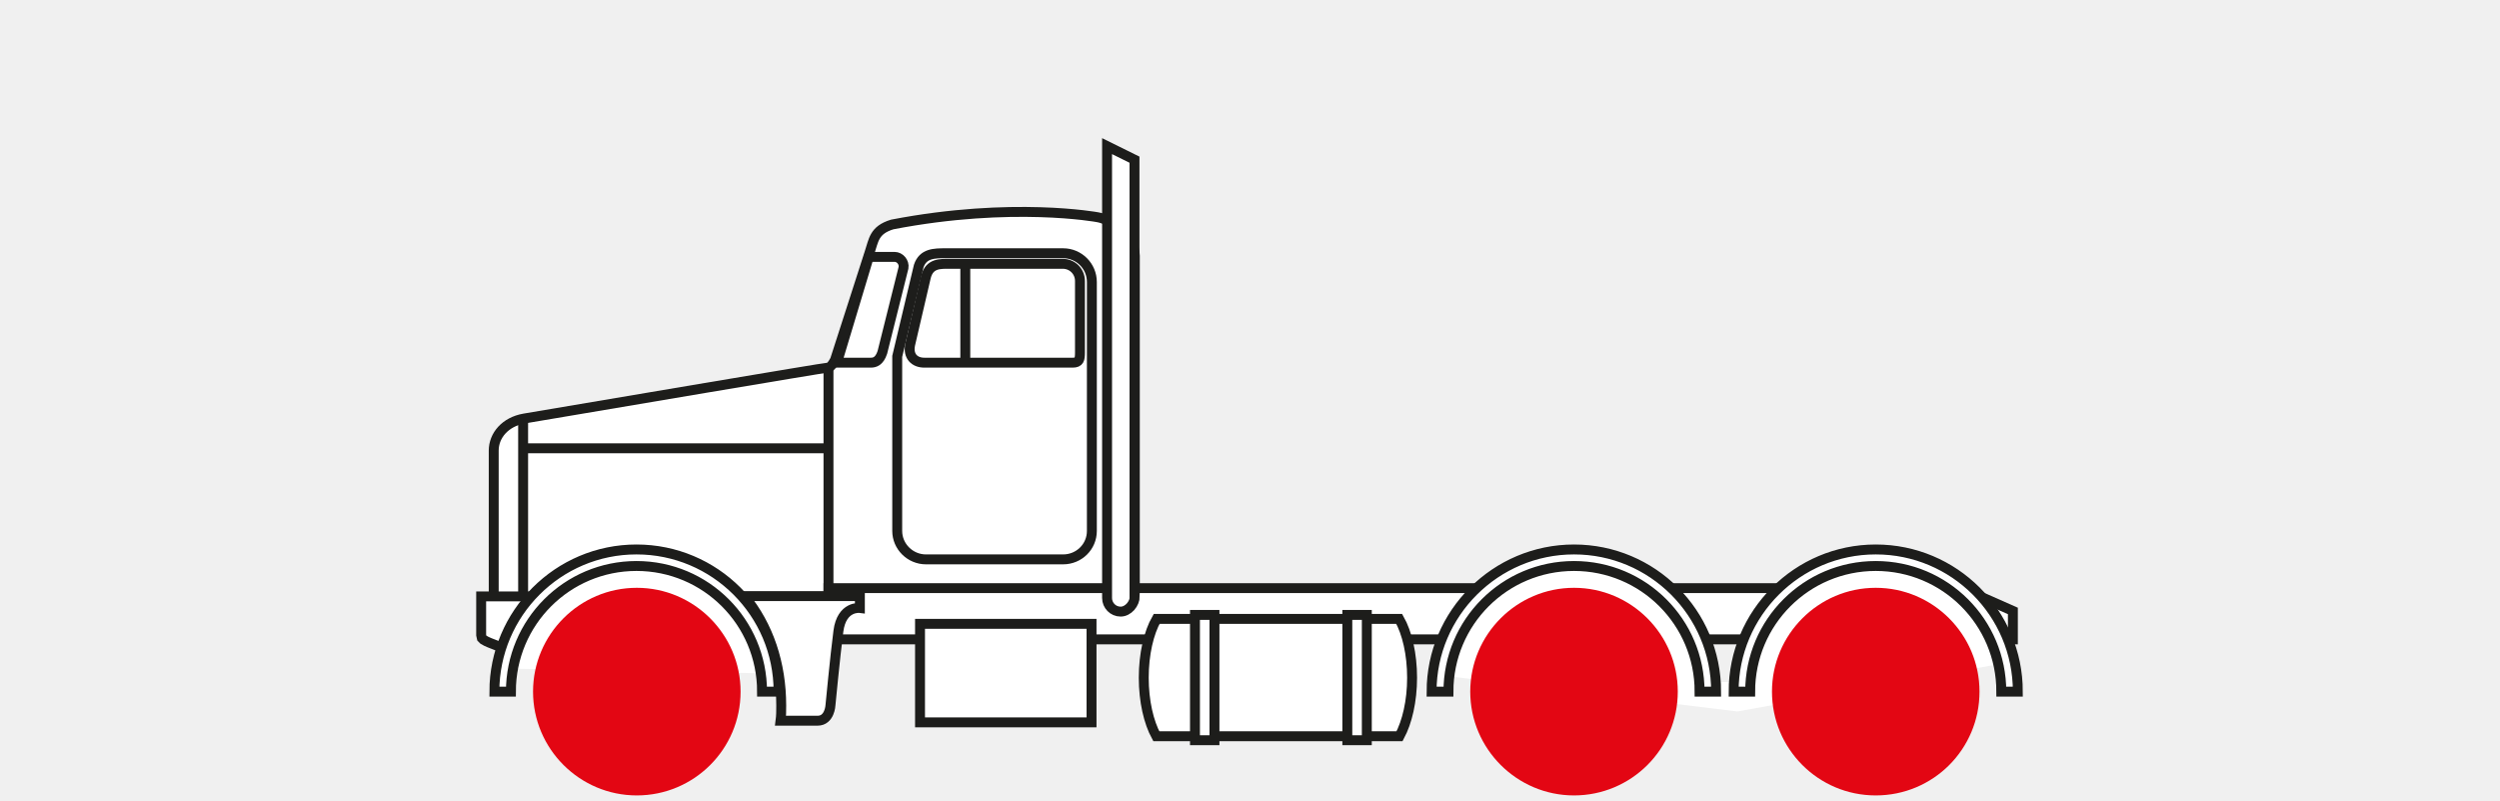
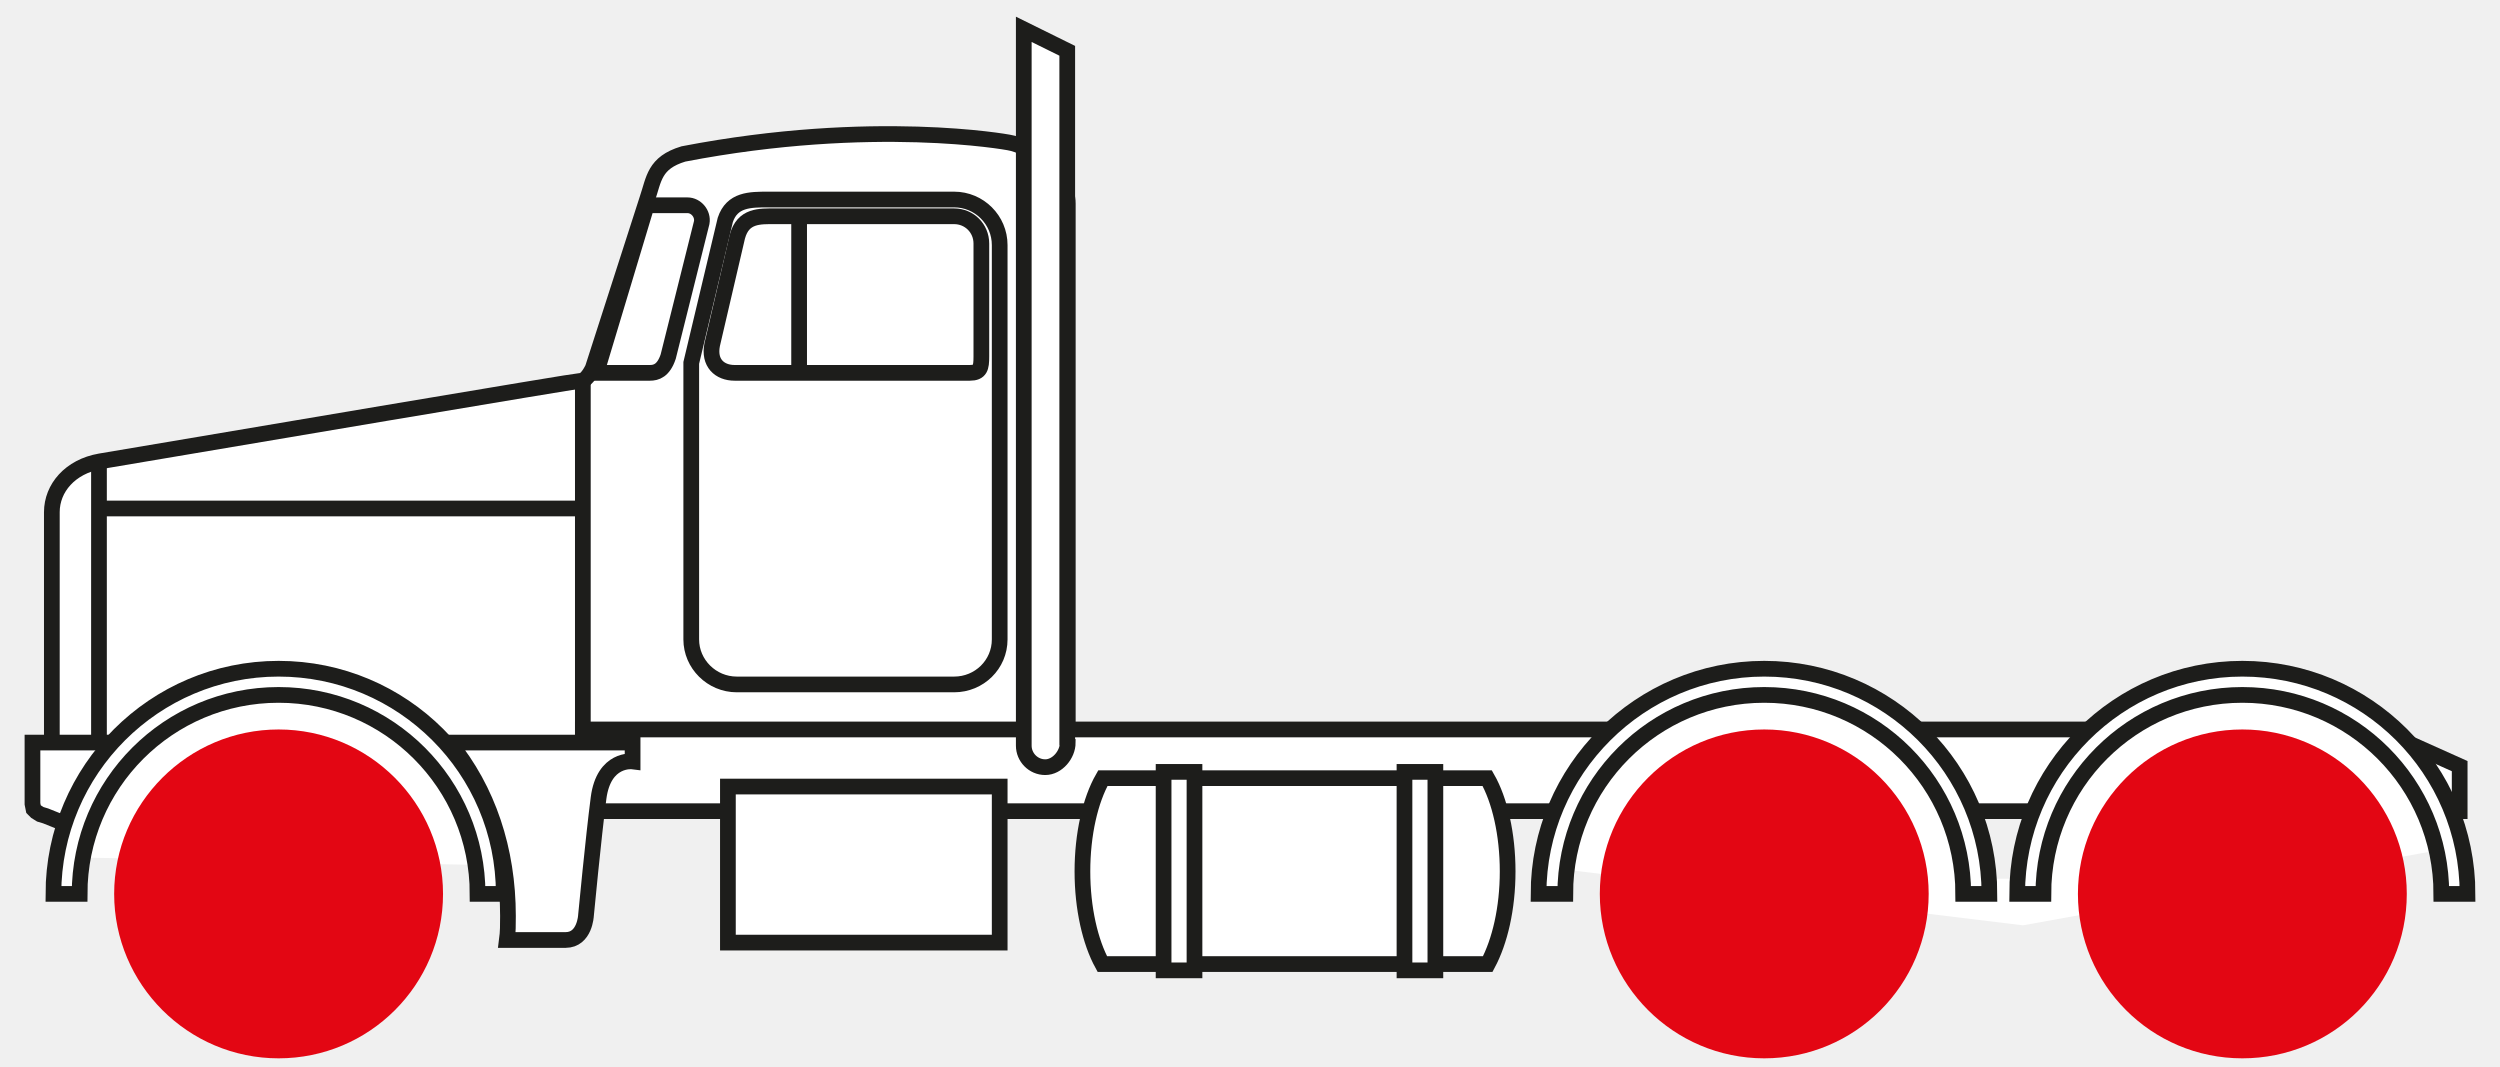
- <svg xmlns="http://www.w3.org/2000/svg" id="Capa_1" width="75.62" height="24.22" viewBox="0 0 75.62 24.22">
+ <svg xmlns="http://www.w3.org/2000/svg" id="Capa_1" width="47.74" height="20.37" viewBox="0 0 47.74 20.37">
  <defs>
    <style>.cls-1{stroke-linecap:round;}.cls-1,.cls-2{fill:none;stroke:#1d1d1b;stroke-width:.3px;}.cls-3{fill:#e30613;}.cls-3,.cls-4{stroke-width:0px;}.cls-4{fill:#fff;}</style>
  </defs>
-   <path class="cls-4" d="M34.34,17.79V7.74c0-.57-.69-1.1-1.13-1.17,0,0-2.58-.48-6.21.22-.56.17-.56.48-.69.86l-1.04,3.23s-.11.24-.22.24c-.09,0-6.71,1.12-9.19,1.54-.57.1-.92.51-.92.97s0,5.47,0,5.47c0,0,6.87-1.42,7.82-.27h2.31v-.25l9.26-.8Z" />
-   <path class="cls-2" d="M34.34,17.79V7.74c0-.57-.69-1.1-1.13-1.17,0,0-2.58-.48-6.21.22-.56.17-.56.48-.69.86l-1.04,3.23s-.11.24-.22.24c-.09,0-6.71,1.12-9.19,1.54-.57.1-.92.51-.92.97s0,5.47,0,5.47c0,0,6.87-1.42,7.82-.27h2.31v-.25l9.26-.8Z" />
-   <polygon class="cls-4" points="60.91 19.34 60.91 18.48 59.35 17.79 25.07 17.79 25.07 19.34 60.91 19.34" />
-   <polygon class="cls-2" points="60.91 19.34 60.91 18.48 59.35 17.79 25.07 17.79 25.07 19.34 60.91 19.34" />
-   <path class="cls-4" d="M60.75,20.05s-.92-3.23-3.97-3.23-4.02,3.13-4.02,3.81h-1.13s-.78-3.79-4.05-3.79-4.04,3.58-4.04,3.58l9.03,1.1,8.18-1.48Z" />
-   <path class="cls-4" d="M28.02,16.92c-.48,0-.87-.39-.87-.86v-5.28l.65-2.73c.13-.39.47-.39.82-.39h3.55c.48,0,.87.39.87.87v7.53c0,.48-.39.86-.87.86h-4.15Z" />
-   <path class="cls-2" d="M28.02,16.92c-.48,0-.87-.39-.87-.86v-5.28l.65-2.73c.13-.39.47-.39.82-.39h3.55c.48,0,.87.39.87.87v7.53c0,.48-.39.86-.87.86h-4.15Z" />
-   <path class="cls-4" d="M25.32,10.97h1.03c.12,0,.26-.04.35-.31l.64-2.56c.03-.17-.11-.33-.27-.33h-.78l-.96,3.19Z" />
-   <path class="cls-2" d="M25.32,10.97h1.03c.12,0,.26-.04.35-.31l.64-2.56c.03-.17-.11-.33-.27-.33h-.78l-.96,3.19Z" />
-   <path class="cls-4" d="M27.97,10.97c-.29,0-.5-.19-.43-.54l.48-2.06c.11-.41.43-.39.72-.39h3.42c.29,0,.52.23.52.52v2.16c0,.21-.02.31-.22.31h-4.48Z" />
-   <path class="cls-2" d="M27.97,10.97c-.29,0-.5-.19-.43-.54l.48-2.06c.11-.41.43-.39.72-.39h3.42c.29,0,.52.23.52.52v2.16c0,.21-.02.31-.22.31h-4.48Z" />
-   <line class="cls-2" x1="15.83" y1="12.68" x2="15.83" y2="18.45" />
-   <polygon class="cls-4" points="16.22 18.04 16.22 19.66 16.19 19.77 16.13 19.84 16.06 19.89 15.96 19.89 14.81 19.44 14.72 19.4 14.63 19.35 14.58 19.3 14.56 19.21 14.56 18.04 16.22 18.04" />
-   <polygon class="cls-2" points="16.22 18.04 16.22 19.66 16.19 19.77 16.13 19.84 16.06 19.89 15.96 19.89 14.81 19.44 14.72 19.4 14.63 19.35 14.58 19.3 14.56 19.21 14.56 18.04 16.22 18.04" />
-   <path class="cls-4" d="M23.29,20.36s-.18-3.5-3.83-3.5c-2.5,0-3.54,1.41-3.9,2.44-.16.47-.38.92-.38.92l8.1.15Z" />
-   <line class="cls-2" x1="15.83" y1="13.56" x2="25.08" y2="13.56" />
-   <path class="cls-4" d="M24.74,21.8c.37,0,.39-.47.39-.47,0,0,.14-1.47.24-2.24.1-.77.65-.7.65-.7v-.36h-3.5c.74.9,1.12,2.05,1.12,3.31,0,.16,0,.31-.02.46h1.13Z" />
-   <path class="cls-2" d="M24.74,21.8c.37,0,.39-.47.39-.47,0,0,.14-1.47.24-2.24.1-.77.65-.7.65-.7v-.36h-3.5c.74.9,1.12,2.05,1.12,3.31,0,.16,0,.31-.02.46h1.13Z" />
-   <rect class="cls-4" x="27.84" y="18.87" width="5.19" height="2.98" />
-   <rect class="cls-2" x="27.84" y="18.87" width="5.19" height="2.98" />
-   <path class="cls-4" d="M34.99,22.27c-.23-.42-.38-1.06-.38-1.77s.15-1.36.39-1.78h7.34c.24.42.39,1.07.39,1.78s-.15,1.34-.38,1.77h-7.36Z" />
-   <path class="cls-2" d="M34.99,22.27c-.23-.42-.38-1.06-.38-1.77s.15-1.36.39-1.78h7.34c.24.42.39,1.07.39,1.78s-.15,1.34-.38,1.77h-7.36Z" />
-   <rect class="cls-4" x="36.16" y="18.6" width=".59" height="3.79" />
-   <rect class="cls-2" x="36.16" y="18.6" width=".59" height="3.79" />
-   <rect class="cls-4" x="40.77" y="18.6" width=".59" height="3.79" />
-   <rect class="cls-2" x="40.77" y="18.6" width=".59" height="3.79" />
-   <line class="cls-2" x1="25.07" y1="18.04" x2="25.07" y2="11.12" />
-   <line class="cls-2" x1="29.21" y1="7.98" x2="29.21" y2="10.97" />
-   <path class="cls-4" d="M34.34,18.03c0,.23-.2.47-.43.47s-.41-.19-.41-.41V4.42s.83.41.83.41v13.2Z" />
-   <path class="cls-1" d="M34.34,18.03c0,.23-.2.47-.43.47s-.41-.19-.41-.41V4.42s.83.41.83.41v13.2Z" />
-   <path class="cls-3" d="M50.77,20.92c0,1.74-1.41,3.14-3.14,3.14s-3.14-1.41-3.14-3.14,1.41-3.14,3.14-3.14,3.14,1.41,3.14,3.14" />
-   <path class="cls-4" d="M47.63,17.12c2.1,0,3.8,1.7,3.8,3.8h.5c0-2.38-1.93-4.3-4.3-4.3s-4.31,1.93-4.31,4.3h.51c0-2.1,1.7-3.8,3.8-3.8" />
-   <path class="cls-2" d="M47.63,17.12c2.1,0,3.8,1.7,3.8,3.8h.5c0-2.38-1.93-4.3-4.3-4.3s-4.31,1.93-4.31,4.3h.51c0-2.1,1.7-3.8,3.8-3.8Z" />
-   <path class="cls-3" d="M59.9,20.92c0,1.74-1.4,3.14-3.14,3.14s-3.14-1.41-3.14-3.14,1.41-3.14,3.14-3.14,3.14,1.41,3.14,3.14" />
-   <path class="cls-4" d="M56.76,17.12c2.1,0,3.8,1.7,3.8,3.8h.5c0-2.38-1.93-4.3-4.3-4.3s-4.3,1.93-4.3,4.3h.5c0-2.1,1.7-3.8,3.8-3.8" />
-   <path class="cls-2" d="M56.76,17.12c2.1,0,3.8,1.7,3.8,3.8h.5c0-2.38-1.93-4.3-4.3-4.3s-4.3,1.93-4.3,4.3h.5c0-2.1,1.7-3.8,3.8-3.8Z" />
-   <path class="cls-3" d="M22.41,20.92c0,1.74-1.41,3.14-3.14,3.14s-3.14-1.41-3.14-3.14,1.41-3.14,3.14-3.14,3.14,1.41,3.14,3.14" />
-   <path class="cls-4" d="M19.26,17.12c2.1,0,3.8,1.7,3.8,3.8h.5c0-2.38-1.93-4.3-4.3-4.3s-4.3,1.93-4.3,4.3h.5c0-2.1,1.7-3.8,3.8-3.8" />
-   <path class="cls-2" d="M19.26,17.12c2.1,0,3.8,1.7,3.8,3.8h.5c0-2.38-1.93-4.3-4.3-4.3s-4.3,1.93-4.3,4.3h.5c0-2.1,1.7-3.8,3.8-3.8Z" />
+   <path class="cls-4" d="M20.39,13.93V3.89c0-.57-.69-1.1-1.13-1.17,0,0-2.58-.48-6.21.22-.56.17-.56.48-.69.86l-1.04,3.23s-.11.24-.22.24c-.09,0-6.71,1.12-9.19,1.54-.57.1-.92.51-.92.97s0,5.47,0,5.47c0,0,6.87-1.42,7.82-.27h2.31v-.25l9.26-.8Z" />
+   <path class="cls-2" d="M20.39,13.93V3.89c0-.57-.69-1.1-1.13-1.17,0,0-2.58-.48-6.21.22-.56.17-.56.48-.69.86l-1.04,3.23s-.11.24-.22.24c-.09,0-6.71,1.12-9.19,1.54-.57.1-.92.51-.92.97s0,5.47,0,5.47c0,0,6.87-1.42,7.82-.27h2.31v-.25l9.26-.8Z" />
+   <polygon class="cls-4" points="46.97 15.49 46.97 14.63 45.41 13.93 11.13 13.93 11.13 15.49 46.97 15.49" />
+   <polygon class="cls-2" points="46.97 15.49 46.97 14.63 45.41 13.93 11.13 13.93 11.13 15.49 46.97 15.49" />
+   <path class="cls-4" d="M46.81,16.2s-.92-3.23-3.97-3.23-4.02,3.13-4.02,3.81h-1.13s-.78-3.79-4.05-3.79-4.04,3.58-4.04,3.58l9.03,1.1,8.18-1.48Z" />
+   <path class="cls-4" d="M14.07,13.07c-.48,0-.87-.39-.87-.86v-5.28l.65-2.73c.13-.39.47-.39.82-.39h3.55c.48,0,.87.39.87.87v7.53c0,.48-.39.86-.87.86h-4.15Z" />
+   <path class="cls-2" d="M14.07,13.07c-.48,0-.87-.39-.87-.86v-5.28l.65-2.73c.13-.39.47-.39.82-.39h3.55c.48,0,.87.39.87.87v7.53c0,.48-.39.86-.87.86h-4.15Z" />
+   <path class="cls-4" d="M11.38,7.12h1.03c.12,0,.26-.04.35-.31l.64-2.56c.03-.17-.11-.33-.27-.33h-.78l-.96,3.19Z" />
+   <path class="cls-2" d="M11.38,7.12h1.03c.12,0,.26-.04.35-.31l.64-2.56c.03-.17-.11-.33-.27-.33h-.78l-.96,3.19Z" />
+   <path class="cls-4" d="M14.03,7.12c-.29,0-.5-.19-.43-.54l.48-2.06c.11-.41.43-.39.72-.39h3.42c.29,0,.52.23.52.52v2.16c0,.21-.02.31-.22.31h-4.48Z" />
+   <path class="cls-2" d="M14.03,7.12c-.29,0-.5-.19-.43-.54l.48-2.06c.11-.41.43-.39.72-.39h3.42c.29,0,.52.23.52.52v2.16c0,.21-.02.31-.22.31h-4.48Z" />
+   <line class="cls-2" x1="1.89" y1="8.83" x2="1.89" y2="14.6" />
+   <polygon class="cls-4" points="2.27 14.18 2.27 15.81 2.25 15.91 2.19 15.99 2.11 16.04 2.02 16.04 .87 15.58 .77 15.55 .69 15.5 .64 15.45 .62 15.35 .62 14.18 2.27 14.18" />
+   <polygon class="cls-2" points="2.27 14.18 2.27 15.81 2.25 15.91 2.19 15.99 2.11 16.04 2.02 16.04 .87 15.58 .77 15.55 .69 15.5 .64 15.45 .62 15.35 .62 14.18 2.27 14.18" />
+   <path class="cls-4" d="M9.35,16.51s-.18-3.5-3.83-3.5c-2.5,0-3.54,1.41-3.9,2.44-.16.47-.38.92-.38.92l8.1.15Z" />
+   <line class="cls-2" x1="1.89" y1="9.71" x2="11.14" y2="9.71" />
+   <path class="cls-4" d="M10.8,17.95c.37,0,.39-.47.39-.47,0,0,.14-1.47.24-2.24.1-.77.65-.7.65-.7v-.36h-3.5c.74.9,1.12,2.05,1.12,3.31,0,.16,0,.31-.02.46h1.13Z" />
+   <path class="cls-2" d="M10.8,17.95c.37,0,.39-.47.39-.47,0,0,.14-1.47.24-2.24.1-.77.65-.7.65-.7v-.36h-3.5c.74.9,1.12,2.05,1.12,3.31,0,.16,0,.31-.02.46h1.13Z" />
+   <rect class="cls-4" x="13.9" y="15.02" width="5.19" height="2.98" />
+   <rect class="cls-2" x="13.9" y="15.02" width="5.19" height="2.98" />
+   <path class="cls-4" d="M21.05,18.41c-.23-.42-.38-1.06-.38-1.77s.15-1.36.39-1.78h7.34c.24.42.39,1.07.39,1.78s-.15,1.34-.38,1.77h-7.36Z" />
+   <path class="cls-2" d="M21.05,18.41c-.23-.42-.38-1.06-.38-1.77s.15-1.36.39-1.78h7.34c.24.42.39,1.07.39,1.78s-.15,1.34-.38,1.77h-7.36Z" />
+   <rect class="cls-4" x="22.22" y="14.74" width=".59" height="3.79" />
+   <rect class="cls-2" x="22.22" y="14.74" width=".59" height="3.79" />
+   <rect class="cls-4" x="26.82" y="14.74" width=".59" height="3.79" />
+   <rect class="cls-2" x="26.82" y="14.74" width=".59" height="3.79" />
+   <line class="cls-2" x1="11.13" y1="14.18" x2="11.13" y2="7.27" />
+   <line class="cls-2" x1="15.26" y1="4.13" x2="15.26" y2="7.12" />
+   <path class="cls-4" d="M20.39,14.18c0,.23-.2.47-.43.47s-.41-.19-.41-.41V.56s.83.41.83.41v13.2Z" />
+   <path class="cls-1" d="M20.39,14.18c0,.23-.2.47-.43.47s-.41-.19-.41-.41V.56s.83.41.83.41v13.2Z" />
+   <path class="cls-3" d="M36.83,17.07c0,1.74-1.41,3.14-3.14,3.14s-3.14-1.41-3.14-3.14,1.41-3.14,3.14-3.14,3.14,1.41,3.14,3.14" />
+   <path class="cls-4" d="M33.69,13.27c2.1,0,3.8,1.7,3.8,3.8h.5c0-2.38-1.93-4.3-4.3-4.3s-4.31,1.93-4.31,4.3h.51c0-2.1,1.7-3.8,3.8-3.8" />
+   <path class="cls-2" d="M33.69,13.27c2.1,0,3.8,1.7,3.8,3.8h.5c0-2.38-1.93-4.3-4.3-4.3s-4.31,1.93-4.31,4.3h.51c0-2.1,1.7-3.8,3.8-3.8Z" />
+   <path class="cls-3" d="M45.96,17.07c0,1.74-1.4,3.14-3.14,3.14s-3.14-1.41-3.14-3.14,1.41-3.14,3.14-3.14,3.14,1.41,3.14,3.14" />
+   <path class="cls-4" d="M42.82,13.27c2.1,0,3.8,1.7,3.8,3.8h.5c0-2.38-1.93-4.3-4.3-4.3s-4.3,1.93-4.3,4.3h.5c0-2.1,1.7-3.8,3.8-3.8" />
+   <path class="cls-2" d="M42.82,13.27c2.1,0,3.8,1.7,3.8,3.8h.5c0-2.38-1.93-4.3-4.3-4.3s-4.3,1.93-4.3,4.3h.5c0-2.1,1.7-3.8,3.8-3.8Z" />
+   <path class="cls-3" d="M8.46,17.07c0,1.74-1.41,3.14-3.14,3.14s-3.14-1.41-3.14-3.14,1.41-3.14,3.14-3.14,3.14,1.41,3.14,3.14" />
+   <path class="cls-4" d="M5.32,13.27c2.1,0,3.8,1.7,3.8,3.8h.5c0-2.38-1.93-4.3-4.3-4.3s-4.3,1.93-4.3,4.3h.5c0-2.1,1.7-3.8,3.8-3.8" />
+   <path class="cls-2" d="M5.32,13.27c2.1,0,3.8,1.7,3.8,3.8h.5c0-2.38-1.93-4.3-4.3-4.3s-4.3,1.93-4.3,4.3h.5c0-2.1,1.7-3.8,3.8-3.8Z" />
</svg>
